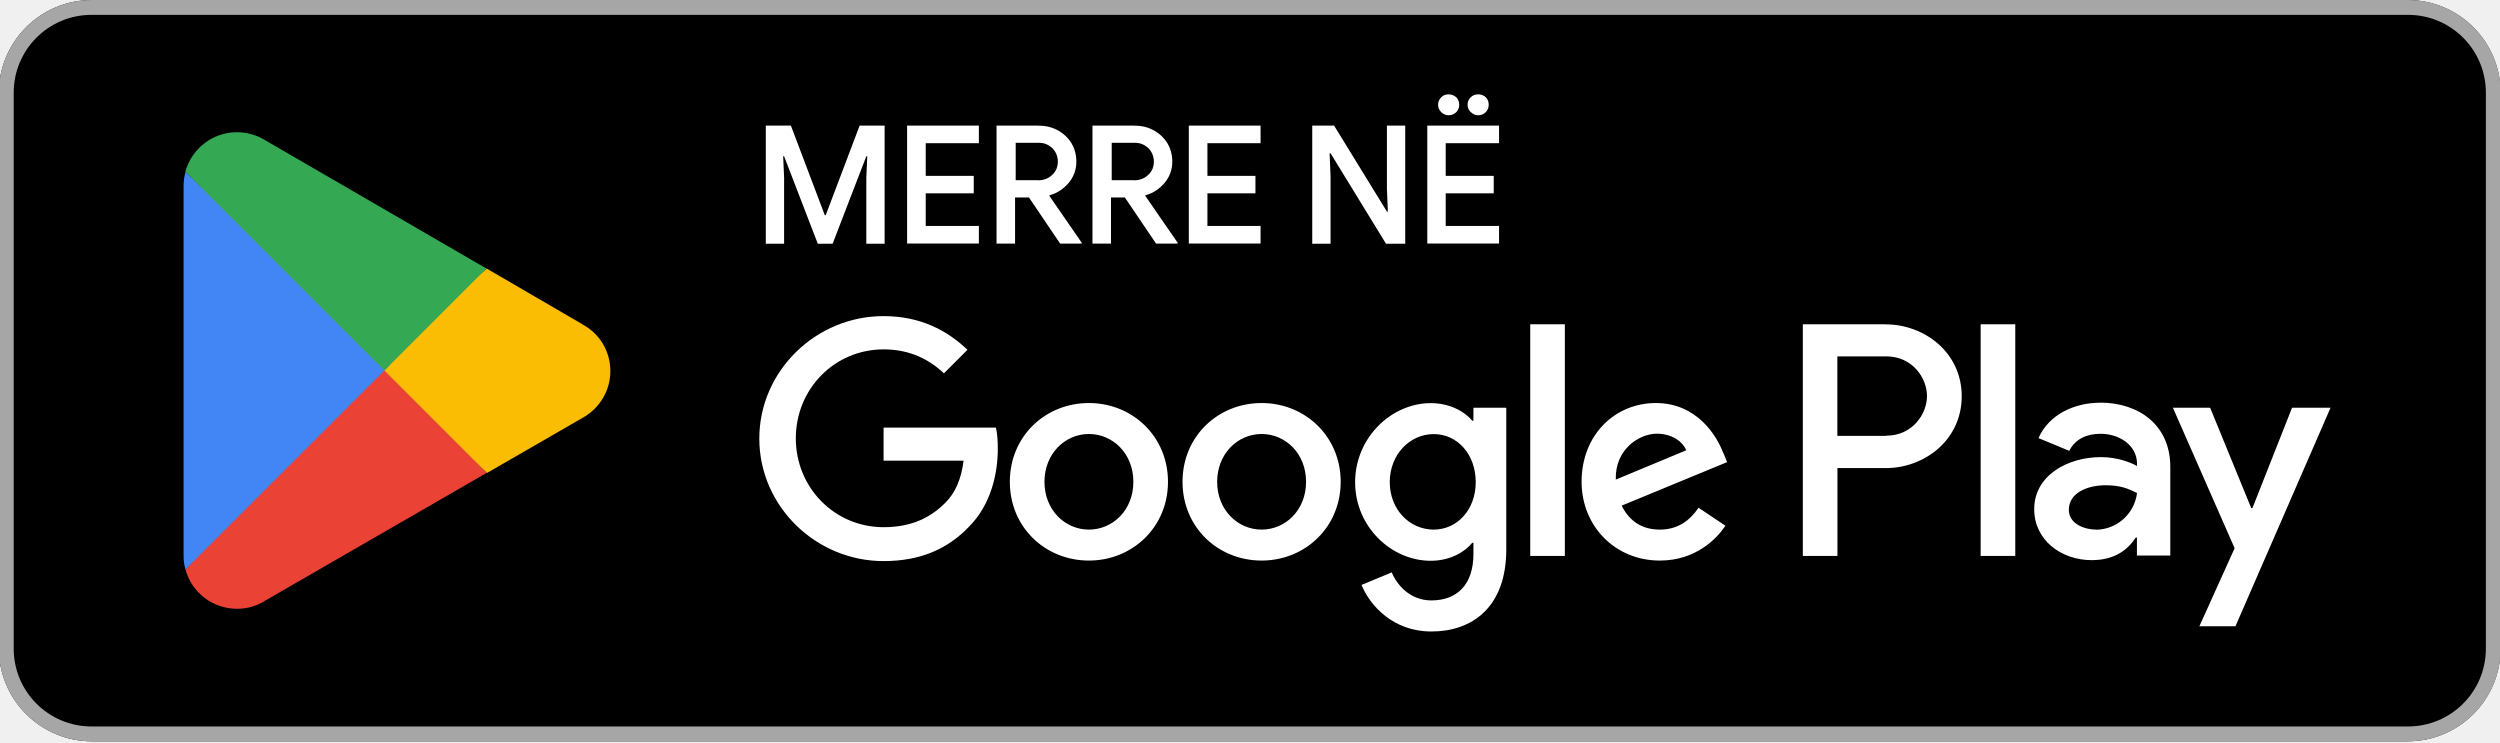
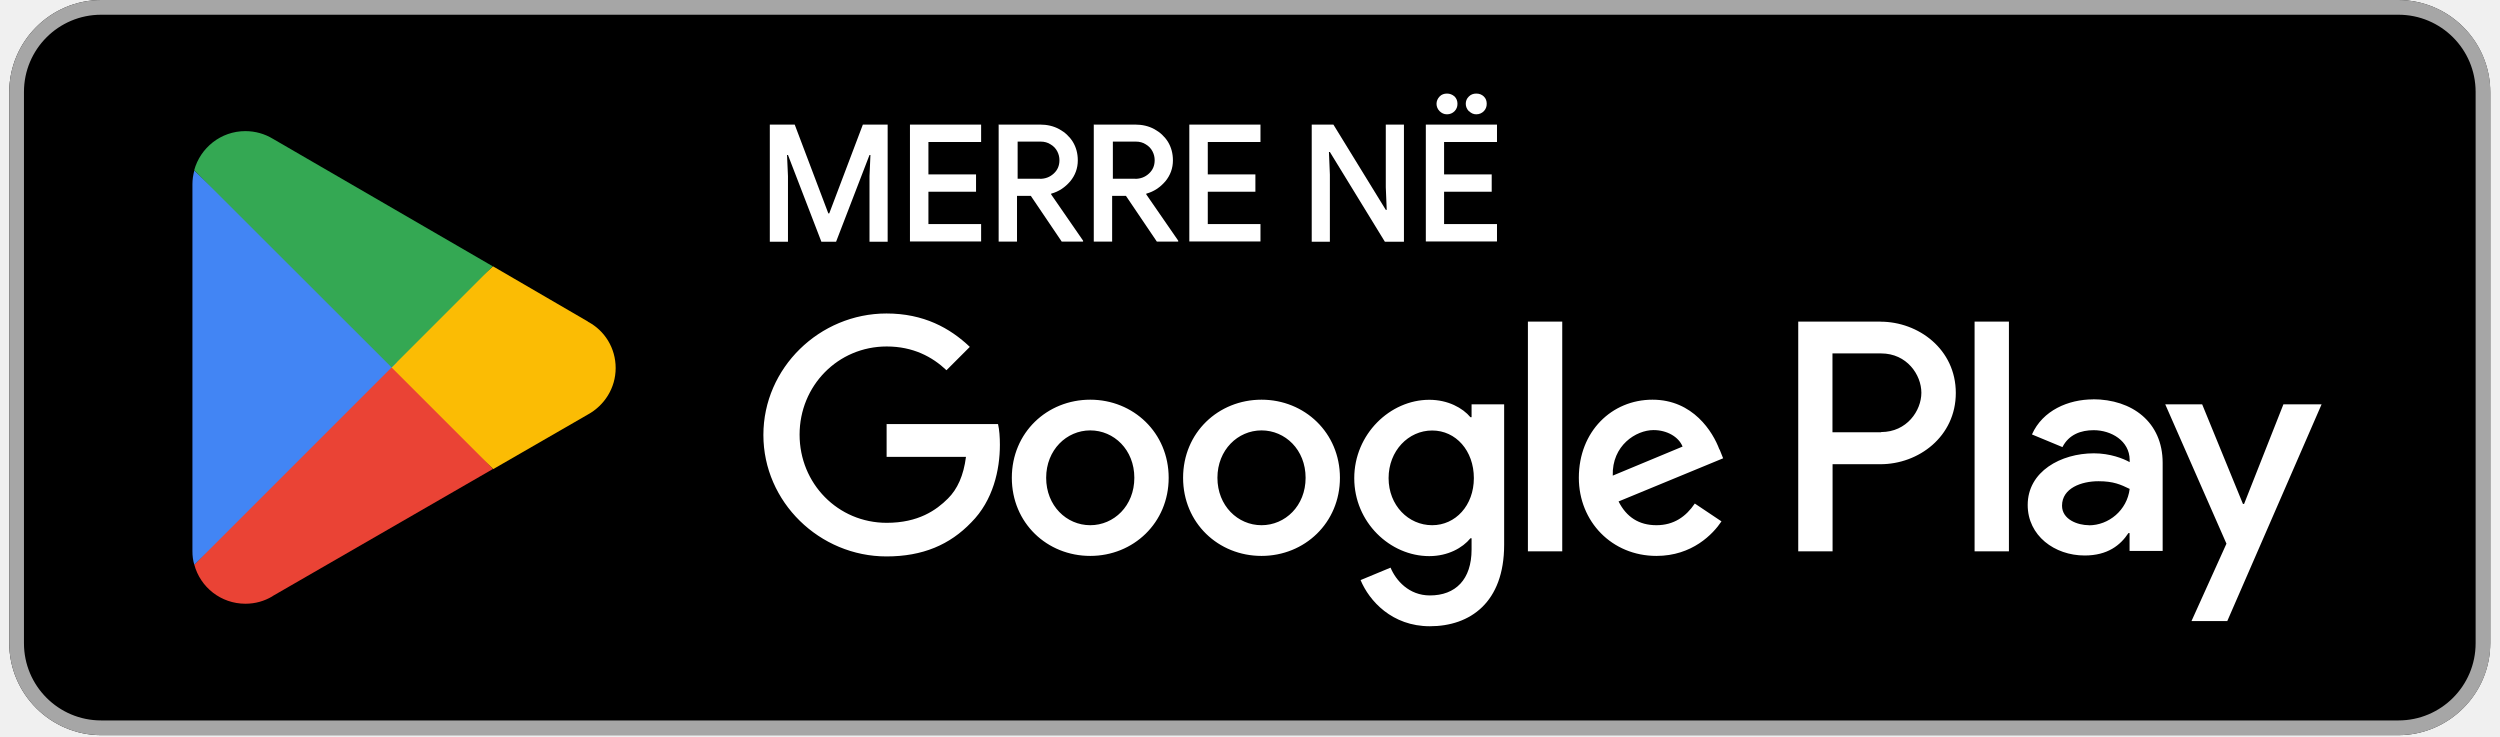
- <svg xmlns="http://www.w3.org/2000/svg" id="artwork" version="1.1" viewBox="0 0 239 71">
+ <svg xmlns="http://www.w3.org/2000/svg" id="artwork" version="1.1" viewBox="-1 0 241 71">
  <defs>
    <style>
      .st0 {
        fill: #4285f4;
      }

      .st1 {
        fill: #a6a6a6;
      }

      .st2 {
        fill: #34a853;
      }

      .st3 {
        fill: #fbbc04;
      }

      .st4 {
        fill: #fff;
      }

      .st5 {
        fill: #ea4335;
      }
    </style>
  </defs>
  <g>
    <rect x="-.11" y="0" width="239.17" height="70.87" rx="8.9" ry="8.9" />
    <path class="st1" d="M230.21,1.42c4.11,0,7.44,3.33,7.44,7.44v53.15c0,4.11-3.33,7.44-7.44,7.44H8.75c-4.11,0-7.44-3.33-7.44-7.44V8.86C1.31,4.75,4.64,1.42,8.75,1.42h221.46M230.21,0H8.75C3.88,0-.11,3.99-.11,8.86v53.15c0,4.87,3.99,8.86,8.86,8.86h221.46c4.87,0,8.86-3.99,8.86-8.86V8.86C239.07,3.99,235.08,0,230.21,0h0Z" />
    <path class="st4" d="M120.61,38.53c-4.16,0-7.56,3.17-7.56,7.53s3.4,7.53,7.56,7.53,7.56-3.19,7.56-7.53-3.4-7.53-7.56-7.53ZM120.61,50.63c-2.29,0-4.25-1.88-4.25-4.57s1.97-4.57,4.25-4.57,4.25,1.86,4.25,4.57-1.97,4.57-4.25,4.57ZM104.1,38.53c-4.16,0-7.56,3.17-7.56,7.53s3.4,7.53,7.56,7.53,7.56-3.19,7.56-7.53-3.4-7.53-7.56-7.53ZM104.1,50.63c-2.29,0-4.25-1.88-4.25-4.57s1.97-4.57,4.25-4.57,4.25,1.86,4.25,4.57-1.97,4.57-4.25,4.57ZM84.47,40.85v3.19h7.65c-.23,1.81-.83,3.12-1.74,4.02-1.12,1.12-2.85,2.34-5.9,2.34-4.71,0-8.4-3.79-8.4-8.5s3.69-8.5,8.4-8.5c2.53,0,4.39.99,5.76,2.29l2.25-2.25c-1.91-1.82-4.45-3.22-8.03-3.22-6.45,0-11.87,5.24-11.87,11.71s5.42,11.71,11.87,11.71c3.49,0,6.11-1.13,8.17-3.28,2.11-2.11,2.76-5.08,2.76-7.48,0-.74-.05-1.44-.18-2h-10.75v-.02h0ZM164.75,43.33c-.62-1.68-2.53-4.8-6.45-4.8s-7.1,3.05-7.1,7.53c0,4.22,3.19,7.53,7.48,7.53,3.45,0,5.46-2.11,6.27-3.33l-2.57-1.72c-.85,1.26-2.02,2.09-3.7,2.09s-2.89-.78-3.65-2.29l10.08-4.16-.34-.85h-.02ZM154.47,45.85c-.09-2.91,2.25-4.39,3.93-4.39,1.31,0,2.43.66,2.8,1.59l-6.73,2.8ZM146.29,53.15h3.31v-22.15h-3.31v22.15ZM140.86,40.22h-.11c-.74-.89-2.16-1.68-3.97-1.68-3.77,0-7.23,3.31-7.23,7.56s3.45,7.51,7.23,7.51c1.81,0,3.22-.8,3.97-1.72h.11v1.08c0,2.89-1.54,4.43-4.02,4.43-2.02,0-3.28-1.45-3.79-2.68l-2.89,1.2c.83,2,3.03,4.45,6.68,4.45,3.88,0,7.16-2.29,7.16-7.85v-13.54h-3.14v1.24ZM137.06,50.63c-2.29,0-4.2-1.91-4.2-4.54s1.91-4.59,4.2-4.59,4.02,1.95,4.02,4.59-1.77,4.54-4.02,4.54ZM180.27,31h-7.92v22.15h3.31v-8.4h4.62c3.67,0,7.26-2.66,7.26-6.87s-3.6-6.87-7.26-6.87h-.02.01ZM180.34,41.67h-4.69v-7.6h4.69c2.48,0,3.88,2.06,3.88,3.79s-1.4,3.79-3.88,3.79h0s0,.02,0,.02ZM200.78,38.5c-2.39,0-4.87,1.06-5.9,3.38l2.94,1.22c.62-1.22,1.79-1.63,3.01-1.63,1.7,0,3.45,1.03,3.47,2.85v.23c-.6-.34-1.88-.85-3.45-.85-3.17,0-6.38,1.74-6.38,4.98,0,2.96,2.59,4.87,5.49,4.87,2.21,0,3.45-.99,4.22-2.16h.11v1.72h3.19v-8.49c0-3.93-2.94-6.13-6.73-6.13h.04-.01ZM200.37,50.63c-1.08,0-2.59-.55-2.59-1.88,0-1.7,1.88-2.36,3.51-2.36,1.45,0,2.14.32,3.01.74-.25,2.06-2.02,3.51-3.93,3.51h0v-.02h0ZM219.12,38.98l-3.79,9.6h-.11l-3.93-9.6h-3.56l5.9,13.43-3.37,7.46h3.45l9.09-20.89h-3.69,0ZM189.35,53.15h3.31v-22.15h-3.31v22.15Z" />
    <g>
      <path class="st5" d="M36.6,34.41l-18.87,20.02h0c.58,2.18,2.57,3.77,4.93,3.77.94,0,1.82-.25,2.59-.71l.05-.04,21.22-12.24-9.94-10.82h.02v.02Z" />
      <path class="st3" d="M55.68,31h0l-9.16-5.33-10.33,9.19,10.36,10.36,9.12-5.26c1.59-.87,2.68-2.55,2.68-4.48s-1.06-3.61-2.66-4.46h0l-.02-.02h0Z" />
      <path class="st0" d="M17.73,16.44c-.11.43-.18.85-.18,1.31v35.38c0,.46.05.89.18,1.31l19.51-19.51-19.51-18.5h0Z" />
      <path class="st2" d="M36.74,35.43l9.76-9.76-21.21-12.3c-.76-.46-1.67-.73-2.64-.73-2.36,0-4.34,1.61-4.93,3.77h0l19.01,18.99h0v.02h0Z" />
    </g>
  </g>
  <g>
    <path class="st4" d="M73.22,12.01h2.39l3.24,8.56h.09l3.24-8.56h2.39v11.29h-1.75v-6.32l.09-2.04h-.09l-3.22,8.36h-1.42l-3.22-8.36h-.09l.09,2.04v6.32h-1.75v-11.29h.02,0Z" />
    <path class="st4" d="M86.72,12.01h6.86v1.68h-5.08v3.12h4.59v1.67h-4.59v3.12h5.08v1.68h-6.86v-11.29s0,.02,0,.02Z" />
    <path class="st4" d="M95.3,12.01h3.97c.67,0,1.29.14,1.84.44s.99.71,1.31,1.22c.32.53.48,1.12.48,1.79,0,.76-.25,1.44-.73,2.02-.5.58-1.1.99-1.84,1.19v.07l3.08,4.46v.09h-2.06l-2.98-4.41h-1.33v4.41h-1.77v-11.29h.03ZM99.23,17.24c.53,0,.97-.16,1.35-.51.37-.34.55-.76.55-1.29,0-.3-.07-.58-.21-.85s-.35-.5-.64-.67c-.27-.18-.6-.27-.97-.27h-2.21v3.58h2.16l-.02.02h-.01Z" />
    <path class="st4" d="M104.47,12.01h3.97c.67,0,1.29.14,1.84.44s.99.71,1.31,1.22c.32.53.48,1.12.48,1.79,0,.76-.25,1.44-.73,2.02-.5.58-1.1.99-1.84,1.19v.07l3.08,4.46v.09h-2.06l-2.98-4.41h-1.33v4.41h-1.77v-11.29h.03ZM108.41,17.24c.53,0,.97-.16,1.35-.51.37-.34.55-.76.55-1.29,0-.3-.07-.58-.21-.85s-.35-.5-.64-.67c-.27-.18-.6-.27-.97-.27h-2.21v3.58h2.16l-.02.02h-.01Z" />
    <path class="st4" d="M113.65,12.01h6.86v1.68h-5.08v3.12h4.59v1.67h-4.59v3.12h5.08v1.68h-6.86v-11.29s0,.02,0,.02Z" />
    <path class="st4" d="M125.45,12.01h2.09l5.05,8.22h.09l-.09-2.18v-6.04h1.75v11.29h-1.84l-5.3-8.65h-.09l.09,2.18v6.47h-1.75s0-11.29,0-11.29Z" />
    <path class="st4" d="M136.45,12.01h6.86v1.68h-5.1v3.12h4.59v1.67h-4.59v3.12h5.1v1.68h-6.86v-11.29s0,.02,0,.02ZM137.78,10.72c-.19-.19-.3-.44-.3-.71s.11-.51.3-.71.44-.28.71-.28.51.09.73.28c.19.19.28.43.28.71s-.09.51-.28.71c-.19.19-.44.3-.73.3s-.51-.11-.71-.3ZM140.6,10.72c-.19-.19-.3-.44-.3-.71s.09-.51.3-.71c.19-.19.43-.28.71-.28.3,0,.53.09.73.28s.28.43.28.71-.09.51-.28.71c-.19.19-.44.3-.73.3-.27,0-.5-.11-.69-.3h-.02Z" />
  </g>
</svg>
